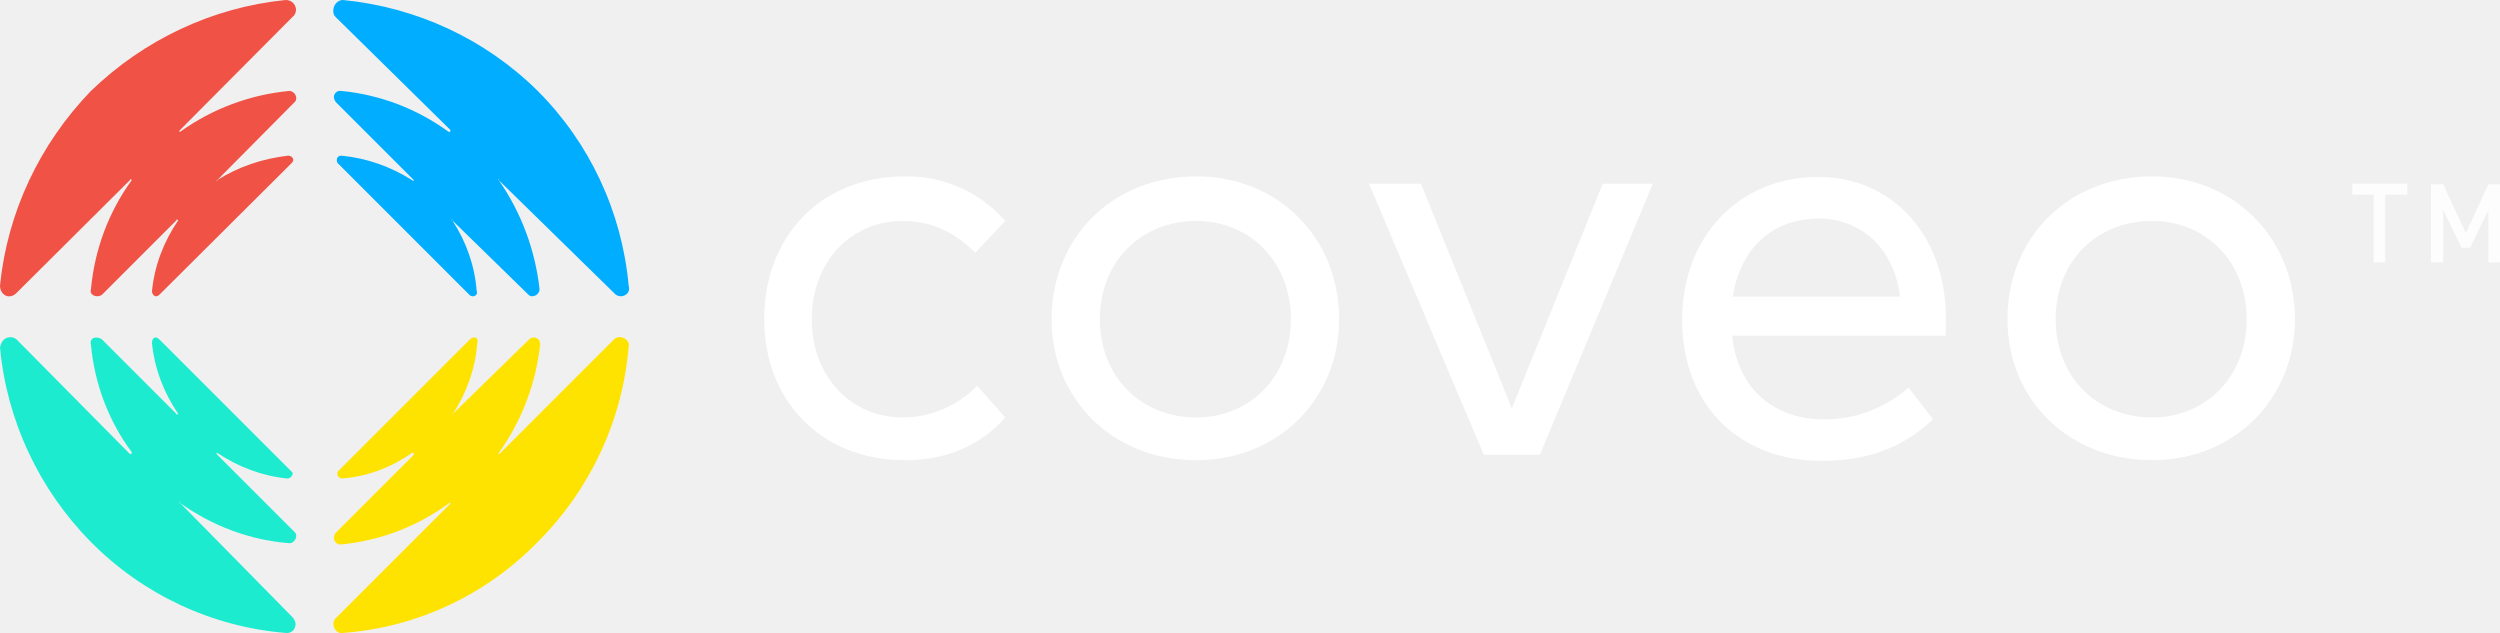
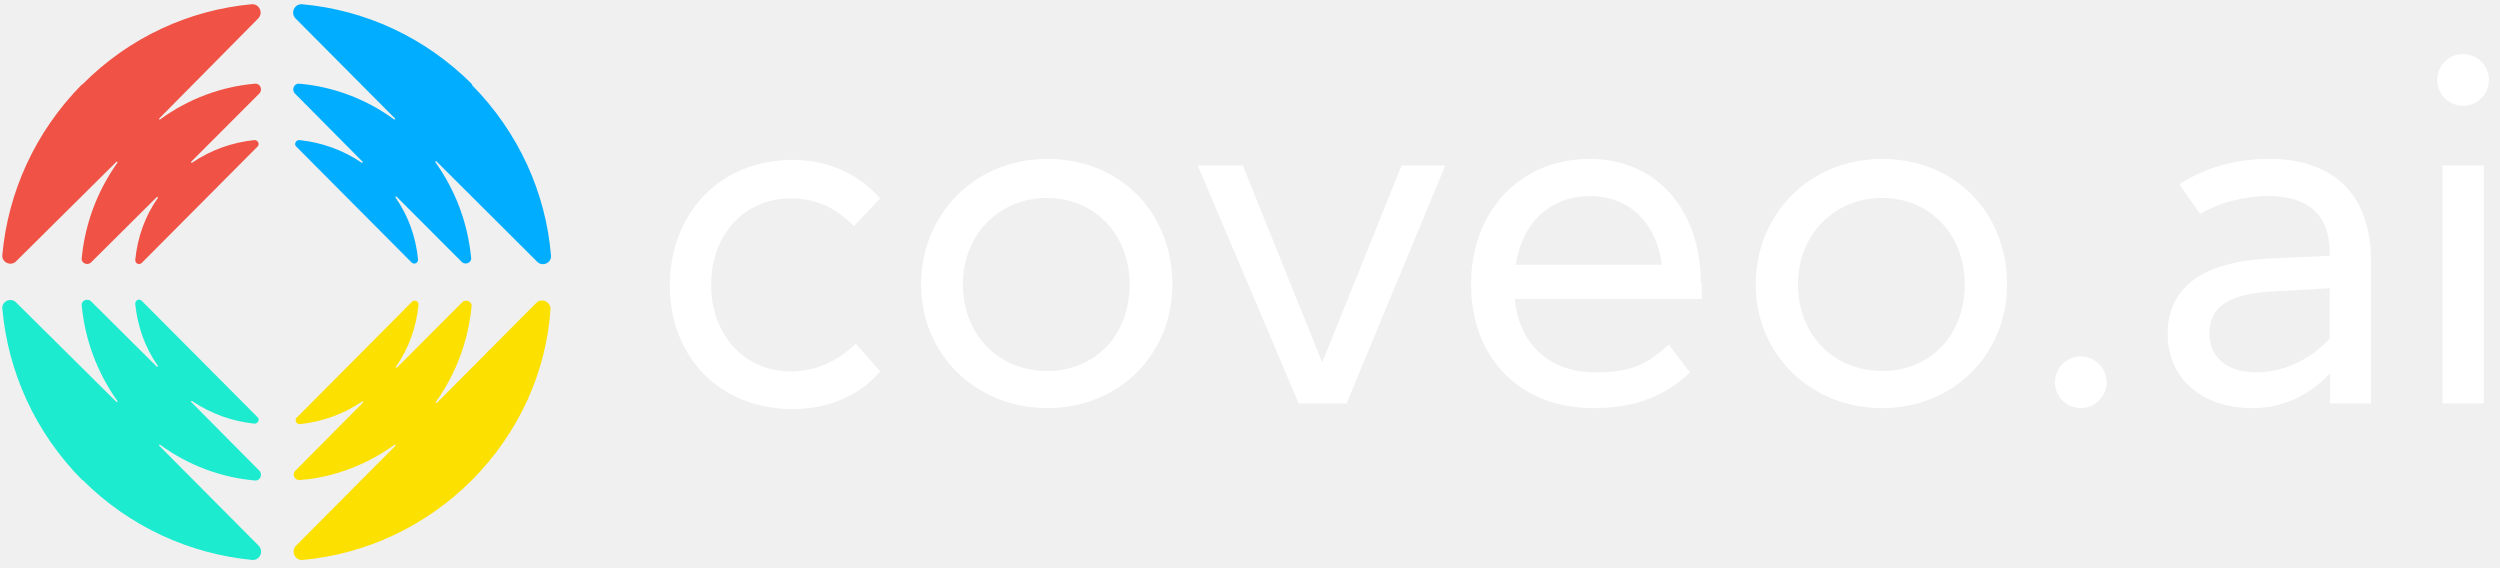
- <svg xmlns="http://www.w3.org/2000/svg" version="1.1" id="Layer_1" x="0px" y="0px" viewBox="0 0 409.6 103.7" style="enable-background:new 0 0 409.6 103.7;" xml:space="preserve">
-   <style type="text/css">
- 	.st0{fill:#FFFFFF;}
- 	.st1{fill:#00ADFF;}
- 	.st2{fill:#F05245;}
- 	.st3{fill:#1CEBCF;}
- 	.st4{fill:#FFE300;}
- 	.st5{opacity:0.87;fill:#FFFFFF;enable-background:new    ;}
- </style>
-   <path class="st0" d="M164.7,36.2l-4.9,5.2c-3.4-3.3-7-5.2-11.9-5.2c-8.5,0-14.9,6.7-14.9,16.1s6.4,16.1,14.9,16.1  c4.6,0,9-1.9,12.2-5.2l4.6,5.2c-4,4.6-9.7,7-16.4,7c-14,0-23.1-10-23.1-23.1c0-13.4,9.1-23.4,23.1-23.4  C154.6,28.8,160.6,31.5,164.7,36.2L164.7,36.2z" />
-   <path class="st0" d="M219.4,52.3c0,13.1-10,23.1-23.4,23.1c-13.7,0-23.7-10-23.7-23.1c0-13.4,10-23.4,23.7-23.4  C209.4,28.9,219.4,38.9,219.4,52.3z M180.2,52.3c0,9.4,6.7,16.1,15.8,16.1c8.8,0,15.5-6.7,15.5-16.1s-6.7-16.1-15.5-16.1  C186.9,36.2,180.2,42.9,180.2,52.3L180.2,52.3z" />
-   <polygon class="st0" points="252.3,74.5 243.1,74.5 224.3,30.1 232.8,30.1 247.7,66.9 262.6,30.1 270.8,30.1 252.3,74.5 " />
-   <path class="st0" d="M318.8,52v3h-35c0.9,9.1,7.3,13.7,14.9,13.7c5.1,0.1,10.1-1.8,14-5.2l4,5.2c-5.5,5.2-11.6,6.8-18.3,6.8  c-13.4,0-22.8-9.1-22.8-23.1c0-13.7,9.4-23.4,22.2-23.4C310,28.9,318.8,38.6,318.8,52L318.8,52z M283.9,48.6h27.4  c-0.9-7.6-6.1-12.8-13.4-12.8C290,35.9,285.1,41,283.9,48.6L283.9,48.6z" />
-   <path class="st0" d="M376,52.3c0,13.1-10,23.1-23.4,23.1c-13.7,0-23.7-10-23.7-23.1c0-13.4,10-23.4,23.7-23.4  C365.9,28.9,376,38.9,376,52.3z M336.8,52.3c0,9.4,6.7,16.1,15.8,16.1c8.8,0,15.5-6.7,15.5-16.1s-6.7-16.1-15.5-16.1  C343.4,36.2,336.8,42.9,336.8,52.3z" />
-   <path class="st1" d="M88.1,14.9C79.5,6.4,68.3,1.2,56.2,0c-0.9,0-1.6,0.8-1.6,1.8c0,0.4,0.1,0.7,0.4,1l18.8,18.5  c0,0.3,0,0.3-0.3,0.3c-5.2-3.8-11.3-6.1-17.6-6.7c-0.6-0.1-1.1,0.3-1.2,0.9c0,0.3,0.1,0.6,0.3,0.9l12.8,12.8c0,0,0,0.3-0.3,0  c-3.5-2.2-7.4-3.6-11.6-4c-0.6,0-0.9,0.6-0.6,1.2l21.6,21.6c0.6,0.6,1.5,0,1.2-0.6c-0.3-4.1-1.7-8.1-4-11.6c-0.3,0,0-0.3,0,0  l12.5,12.2c0.6,0.6,1.8,0,1.8-0.9c-0.7-6.4-3-12.6-6.7-17.9c-0.3,0,0-0.3,0,0L100.6,48c0.5,0.6,1.3,0.7,1.9,0.3  c0.5-0.3,0.7-0.9,0.5-1.5C101.9,34.7,96.6,23.4,88.1,14.9L88.1,14.9z" />
-   <path class="st2" d="M14.9,14.9C23.6,6.5,34.8,1.2,46.8,0c0.9,0,1.6,0.6,1.7,1.5c0,0.4-0.1,0.9-0.5,1.2L29.5,21.3  c-0.3,0.3,0,0.3,0,0.3c5.3-3.8,11.5-6.1,17.9-6.7c0.9,0,1.5,1.2,0.9,1.8L35.6,29.5c-0.3,0,0,0.3,0,0c3.5-2.2,7.4-3.5,11.6-4  c0.6,0,1.2,0.6,0.6,1.2L26.1,48.3c-0.6,0.6-1.2,0-1.2-0.6c0.4-4.1,1.9-8.1,4.3-11.6c0,0-0.3-0.3-0.3,0L16.7,48.3  c-0.9,0.6-2.1,0-1.8-0.9c0.6-6.5,2.9-12.7,6.7-17.9c0,0-0.3-0.3-0.3,0L2.7,48C1.5,49.2,0,48.3,0,46.8C1.2,34.8,6.5,23.6,14.9,14.9z" />
-   <path class="st3" d="M14.9,88.8c8.5,8.6,19.8,13.9,31.9,14.9c0.8,0.1,1.5-0.4,1.6-1.2c0.1-0.5-0.1-0.9-0.4-1.3L29.5,82.4  c-0.3,0,0-0.3,0,0c5.3,3.8,11.5,6.1,17.9,6.6c0.9,0,1.5-1.2,0.9-1.8L35.6,74.5c-0.3-0.3,0-0.3,0-0.3C39,76.5,43,78,47.1,78.4  c0.6,0,1.2-0.9,0.6-1.2L26.1,55.6c-0.6-0.6-1.2-0.3-1.2,0.6c0.4,4.1,1.9,8.1,4.3,11.6c0,0-0.3,0.3-0.3,0L16.7,55.6  c-0.9-0.6-2.1-0.3-1.8,0.9c0.6,6.4,2.9,12.5,6.7,17.6c0,0.2-0.1,0.3-0.3,0.3c0,0,0,0,0,0L2.7,55.6C2,55,0.9,55.2,0.4,55.9  c-0.2,0.3-0.3,0.6-0.4,1C1.1,68.9,6.4,80.2,14.9,88.8z" />
-   <path class="st4" d="M88.1,88.8c-8.5,8.7-19.8,14-31.9,14.9c-1.2,0.3-2.1-1.5-1.2-2.4l18.8-18.8c0,0,0-0.3-0.3,0  c-5.2,3.8-11.3,6.1-17.6,6.7c-0.6,0.1-1.1-0.4-1.2-1c0-0.3,0.1-0.6,0.3-0.9l12.8-12.8c0-0.3,0-0.3-0.3-0.3  c-3.4,2.4-7.4,3.9-11.5,4.2c-0.5-0.1-0.8-0.5-0.7-0.9c0-0.1,0-0.2,0.1-0.3l21.6-21.6c0.6-0.6,1.5-0.3,1.2,0.6  c-0.3,4.1-1.7,8.1-4,11.6c-0.3,0,0,0.3,0,0l12.5-12.2c0.4-0.4,1.1-0.4,1.5,0c0.2,0.2,0.3,0.6,0.3,0.9c-0.7,6.3-3,12.4-6.7,17.6  c-0.3,0.3,0,0.3,0,0.3l18.8-18.8c0.9-0.9,2.7,0,2.4,1.2C102,68.9,96.7,80.2,88.1,88.8L88.1,88.8z" />
-   <path class="st5" d="M390.8,31.9V43h-1.9V31.9h-3.5v-1.8h9v1.8H390.8z" />
-   <path class="st5" d="M407.7,43v-8.6l-3,6.2h-1.4l-3-6.2V43h-2V30.2h2l3.7,8l3.7-8h1.9V43H407.7z" />
+ <svg xmlns="http://www.w3.org/2000/svg" width="410" height="93" viewBox="0 0 410 93" fill="none">
+   <mask id="mask0_5364_61208" style="mask-type:luminance" maskUnits="userSpaceOnUse" x="0" y="0" width="410" height="93">
+     <path d="M409.801 0H0V92.527H409.801V0Z" fill="white" />
+   </mask>
+   <g mask="url(#mask0_5364_61208)">
+     <path d="M372.133 26.062C382.841 26.062 388.849 31.999 388.849 42.871V66.157H382.147V61.222C378.604 64.923 374.367 66.928 369.36 66.928C361.118 66.928 355.495 62.07 355.495 54.745C355.495 46.88 361.581 42.948 372.057 42.408L382.07 41.946V41.406C382.07 35.315 378.604 32.153 372.057 32.153C367.974 32.153 363.968 33.233 360.811 35.083L357.421 30.226C361.504 27.527 366.588 26.062 372.133 26.062ZM372.519 47.806C365.74 48.191 362.35 50.196 362.35 54.668C362.35 58.832 365.509 61.068 369.976 61.068C374.753 61.068 379.143 58.755 382.07 55.516V47.266L372.519 47.806ZM345.481 62.687C345.481 65.029 343.585 66.928 341.245 66.928C338.905 66.928 337.007 65.029 337.007 62.687C337.007 60.345 338.905 58.446 341.245 58.446C343.585 58.446 345.481 60.345 345.481 62.687Z" fill="white" />
+     <path d="M400.557 27.141H407.336V66.157H400.557V27.141ZM408.184 13.108C408.184 15.45 406.287 17.349 403.947 17.349C401.607 17.349 399.71 15.45 399.71 13.108C399.71 10.766 401.607 8.867 403.947 8.867C406.287 8.867 408.184 10.766 408.184 13.108Z" fill="white" />
+     <path d="M144.355 32.539L140.041 37.088C137.19 34.158 133.956 32.539 129.642 32.539C122.17 32.539 116.624 38.399 116.624 46.726C116.624 55.054 122.248 60.914 129.642 60.914C133.956 60.914 137.576 59.063 140.349 56.365L144.355 60.914C140.889 64.923 135.881 67.082 130.027 67.082C117.78 67.082 109.845 58.292 109.845 46.803C109.845 35.315 117.78 26.216 130.027 26.216C135.881 26.216 140.889 28.606 144.355 32.539Z" fill="white" />
+     <path d="M192.268 46.649C192.268 58.138 183.487 66.928 171.777 66.928C160.069 66.928 151.056 58.138 151.056 46.649C151.056 35.16 159.838 26.062 171.777 26.062C183.717 26.062 192.268 34.852 192.268 46.649ZM157.912 46.649C157.912 54.9 163.766 60.837 171.7 60.837C179.635 60.837 185.258 54.977 185.258 46.649C185.258 38.322 179.404 32.462 171.7 32.462C163.998 32.462 157.912 38.322 157.912 46.649Z" fill="white" />
+     <path d="M220.922 66.157H212.989L196.427 27.141H203.822L216.84 59.449L229.859 27.141H237.022L220.846 66.157H220.922Z" fill="white" />
+     <path d="M279.081 46.418V49.039H248.423C249.193 57.058 254.816 61.068 261.441 61.068C268.065 61.068 270.223 59.526 273.689 56.519L277.155 61.068C272.379 65.617 267.064 66.928 261.209 66.928C249.501 66.928 241.259 58.909 241.259 46.649C241.259 34.389 249.501 26.062 260.67 26.062C271.84 26.062 278.927 34.62 278.927 46.341L279.081 46.418ZM248.576 43.411H272.533C271.762 36.702 267.219 32.153 260.824 32.153C253.891 32.23 249.655 36.702 248.576 43.411Z" fill="white" />
+     <path d="M329.151 46.649C329.151 58.138 320.37 66.928 308.66 66.928C296.952 66.928 287.939 58.138 287.939 46.649C287.939 35.16 296.721 26.062 308.66 26.062C320.6 26.062 329.151 34.852 329.151 46.649ZM294.872 46.649C294.872 54.9 300.727 60.837 308.66 60.837C316.595 60.837 322.218 54.977 322.218 46.649C322.218 38.322 316.364 32.462 308.66 32.462C300.958 32.462 294.872 38.322 294.872 46.649Z" fill="white" />
+     <path d="M77.493 13.879C69.635 6.014 59.776 1.619 49.531 0.694C48.298 0.617 47.605 2.082 48.452 3.007L64.782 19.431C64.86 19.508 64.782 19.662 64.629 19.585C60.007 16.192 54.538 14.188 49.068 13.725C48.221 13.648 47.759 14.727 48.375 15.344L59.467 26.524C59.544 26.602 59.467 26.756 59.313 26.679C56.232 24.597 52.766 23.363 49.145 22.978C48.529 22.901 48.144 23.672 48.606 24.057L67.479 43.025C67.941 43.488 68.634 43.102 68.557 42.485C68.172 38.861 67.016 35.469 64.86 32.385C64.782 32.307 64.937 32.153 65.014 32.23L75.721 42.948C76.337 43.565 77.415 43.025 77.261 42.254C76.722 36.702 74.796 31.382 71.407 26.602C71.33 26.524 71.484 26.37 71.561 26.447L88.123 42.948C88.97 43.796 90.511 43.102 90.357 41.869C89.509 31.691 85.118 21.744 77.338 13.879H77.493Z" fill="#00ADFF" />
+     <path d="M13.48 13.879C21.261 6.014 31.197 1.619 41.288 0.694C42.521 0.617 43.214 2.082 42.367 3.007L26.113 19.431C26.036 19.508 26.113 19.662 26.267 19.585C30.889 16.192 36.358 14.188 41.828 13.725C42.675 13.648 43.137 14.727 42.521 15.344L31.352 26.524C31.274 26.602 31.352 26.756 31.505 26.679C34.587 24.597 38.053 23.363 41.673 22.978C42.29 22.901 42.675 23.672 42.213 24.057L23.263 43.102C22.801 43.565 22.108 43.179 22.185 42.563C22.57 38.938 23.726 35.546 25.882 32.462C25.959 32.385 25.805 32.23 25.728 32.307L14.944 43.025C14.328 43.642 13.249 43.102 13.403 42.331C13.943 36.78 15.868 31.459 19.258 26.679C19.335 26.602 19.181 26.447 19.104 26.524L2.619 42.871C1.772 43.719 0.231 43.025 0.385 41.791C1.31 31.613 5.7 21.667 13.48 13.802V13.879Z" fill="#F05245" />
+     <path d="M13.48 78.648C21.261 86.436 31.12 90.831 41.365 91.833C42.598 91.91 43.291 90.445 42.444 89.52L26.113 73.097C26.036 73.019 26.113 72.865 26.267 72.942C30.889 76.335 36.358 78.34 41.828 78.802C42.675 78.879 43.137 77.8 42.521 77.183L31.352 65.926C31.274 65.849 31.352 65.694 31.505 65.772C34.587 67.853 38.053 69.087 41.673 69.472C42.29 69.55 42.675 68.779 42.213 68.393L23.263 49.348C22.801 48.885 22.108 49.271 22.185 49.888C22.57 53.512 23.726 56.904 25.882 59.989C25.959 60.066 25.805 60.22 25.728 60.143L14.944 49.425C14.328 48.808 13.249 49.348 13.403 50.119C13.943 55.671 15.868 60.991 19.258 65.772C19.335 65.849 19.181 66.003 19.104 65.926L2.619 49.579C1.772 48.731 0.231 49.425 0.385 50.659C1.31 60.914 5.7 70.861 13.48 78.725V78.648Z" fill="#1CEBCF" />
+     <path d="M77.492 78.648C69.712 86.436 59.852 90.908 49.608 91.833C48.375 91.91 47.682 90.445 48.529 89.52L64.859 73.097C64.936 73.019 64.859 72.865 64.705 72.942C60.084 76.258 54.614 78.34 49.145 78.725C48.298 78.802 47.836 77.723 48.452 77.183L59.544 66.003C59.621 65.926 59.544 65.772 59.39 65.849C56.309 67.93 52.843 69.164 49.222 69.55C48.606 69.627 48.221 68.856 48.683 68.47L67.555 49.502C68.018 49.039 68.711 49.425 68.634 50.042C68.249 53.666 67.093 57.058 64.936 60.143C64.859 60.22 65.013 60.374 65.091 60.297L75.798 49.579C76.414 48.962 77.492 49.502 77.338 50.273C76.799 55.825 74.873 61.145 71.484 65.926C71.407 66.003 71.561 66.157 71.638 66.08L87.969 49.656C88.816 48.808 90.356 49.502 90.279 50.736C89.586 60.914 85.195 70.861 77.415 78.725L77.492 78.648Z" fill="#FBE000" />
+   </g>
</svg>
